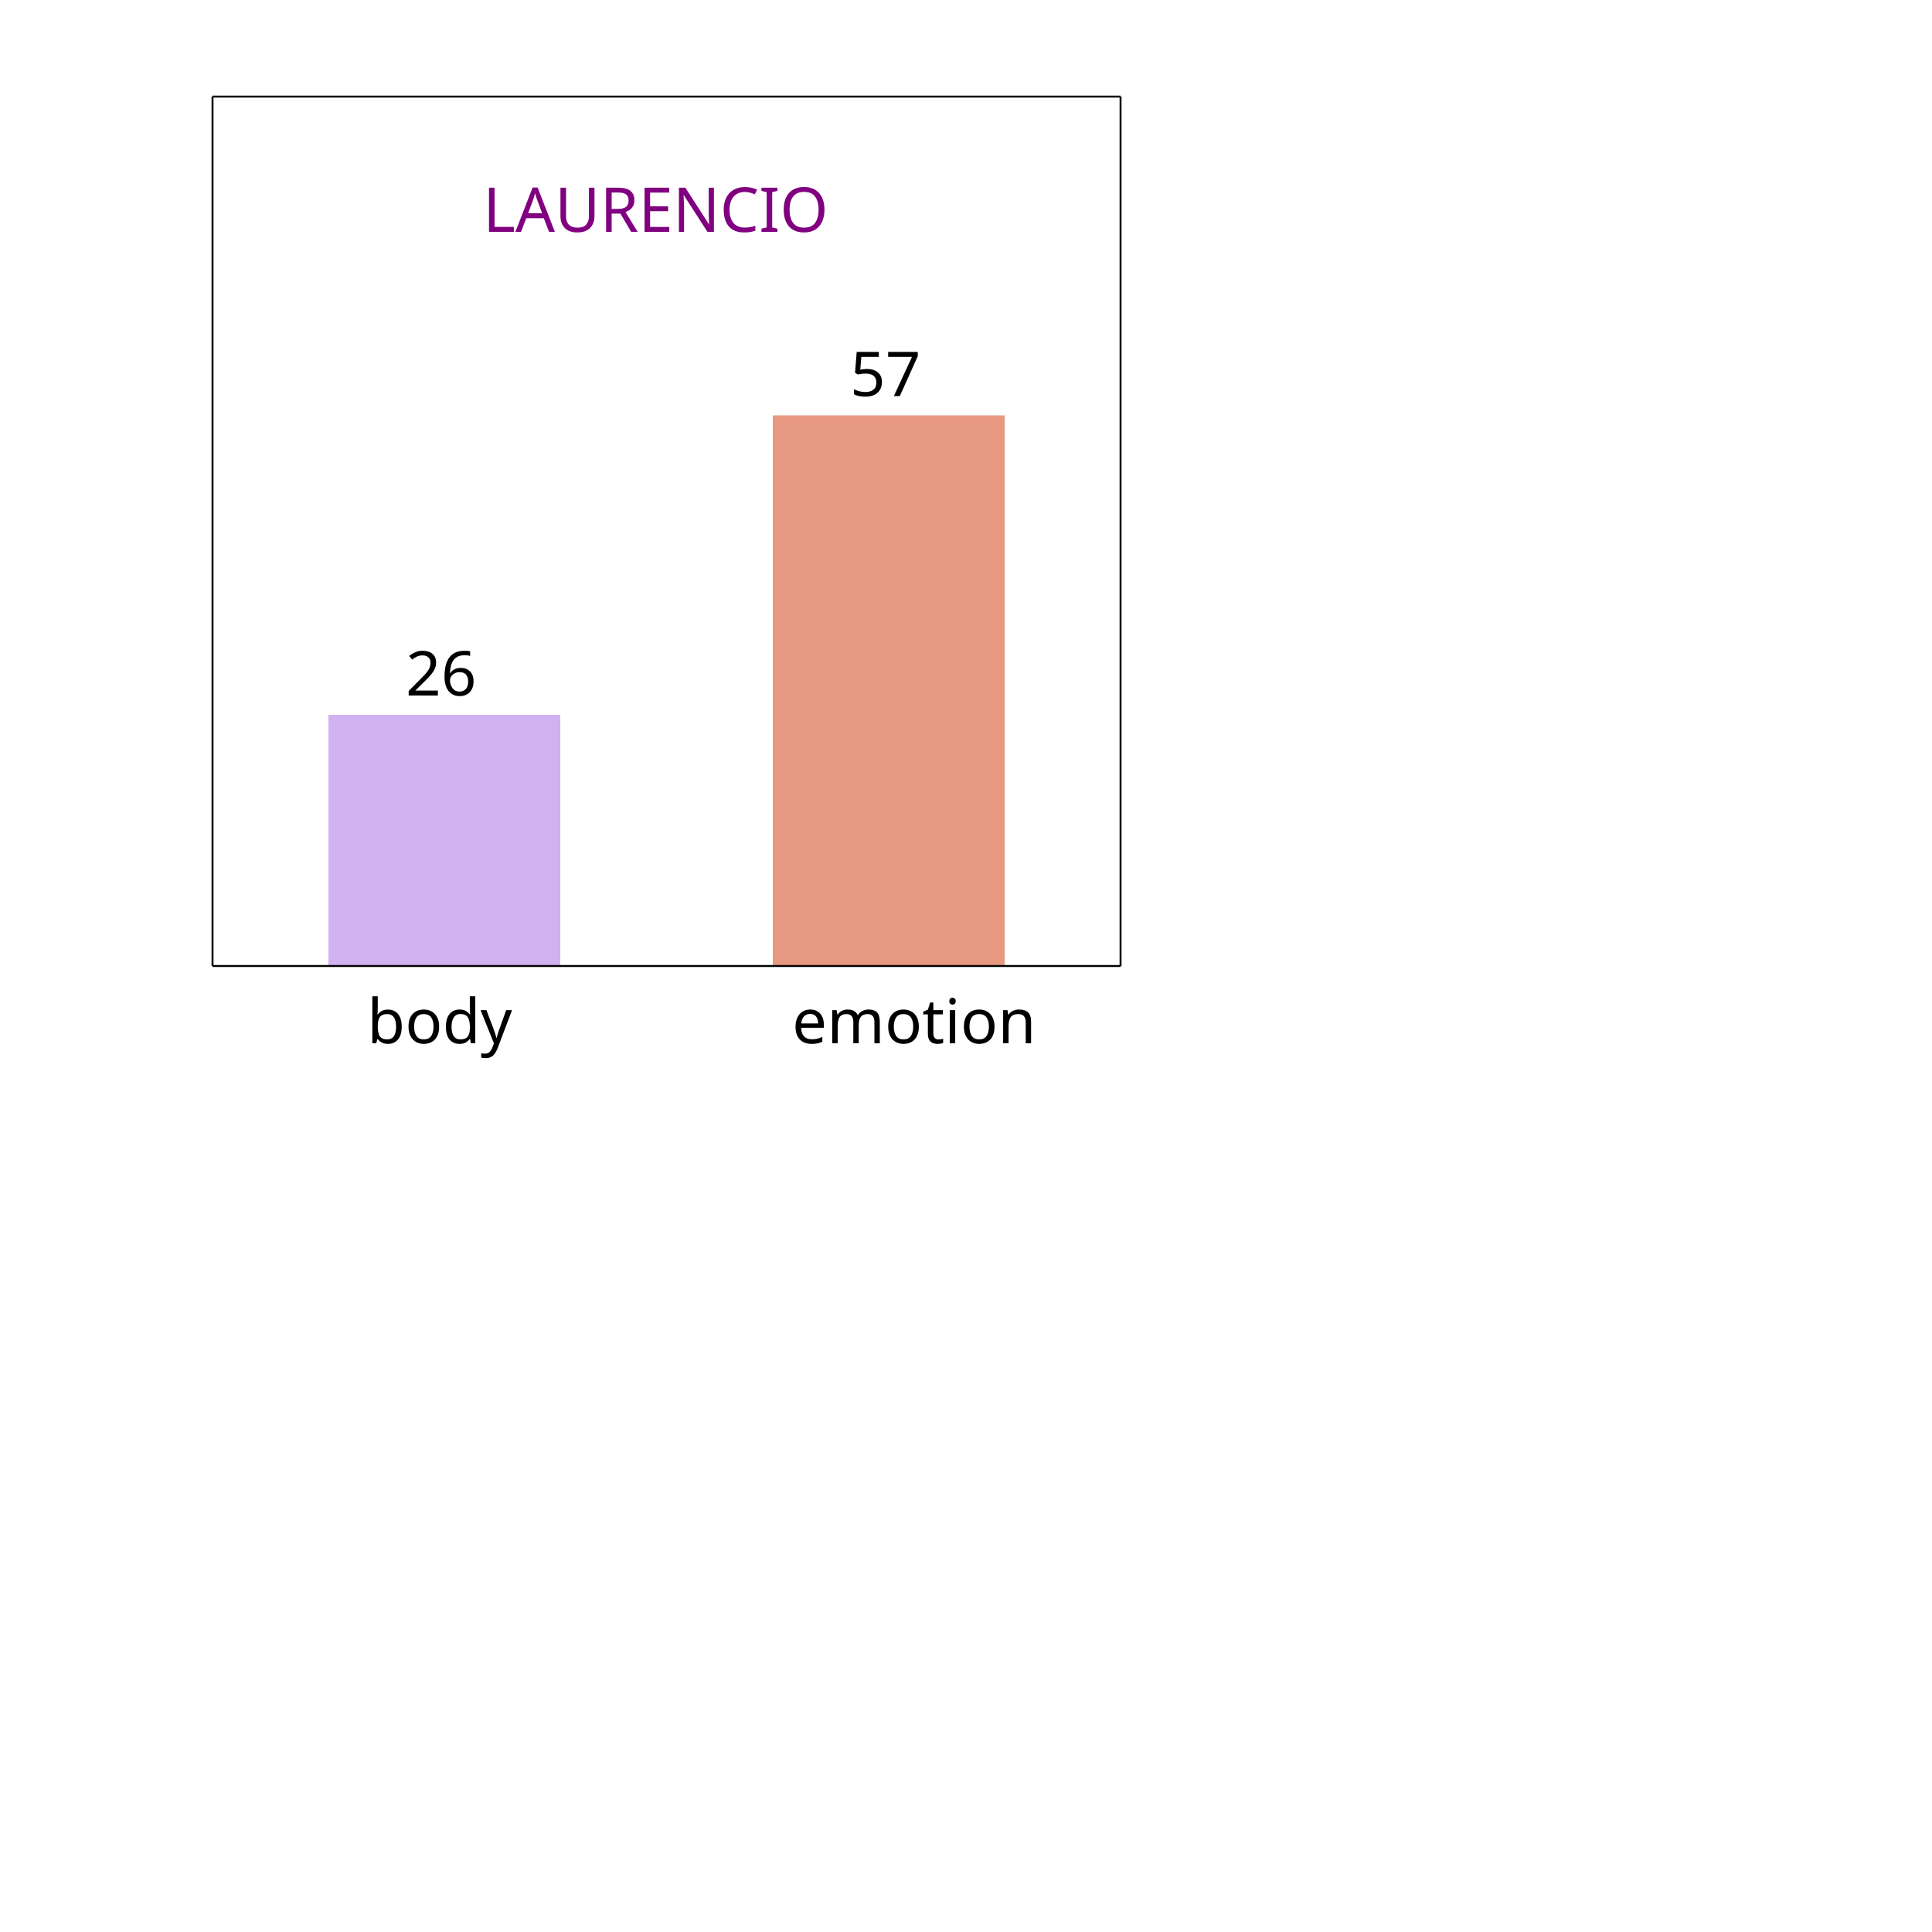
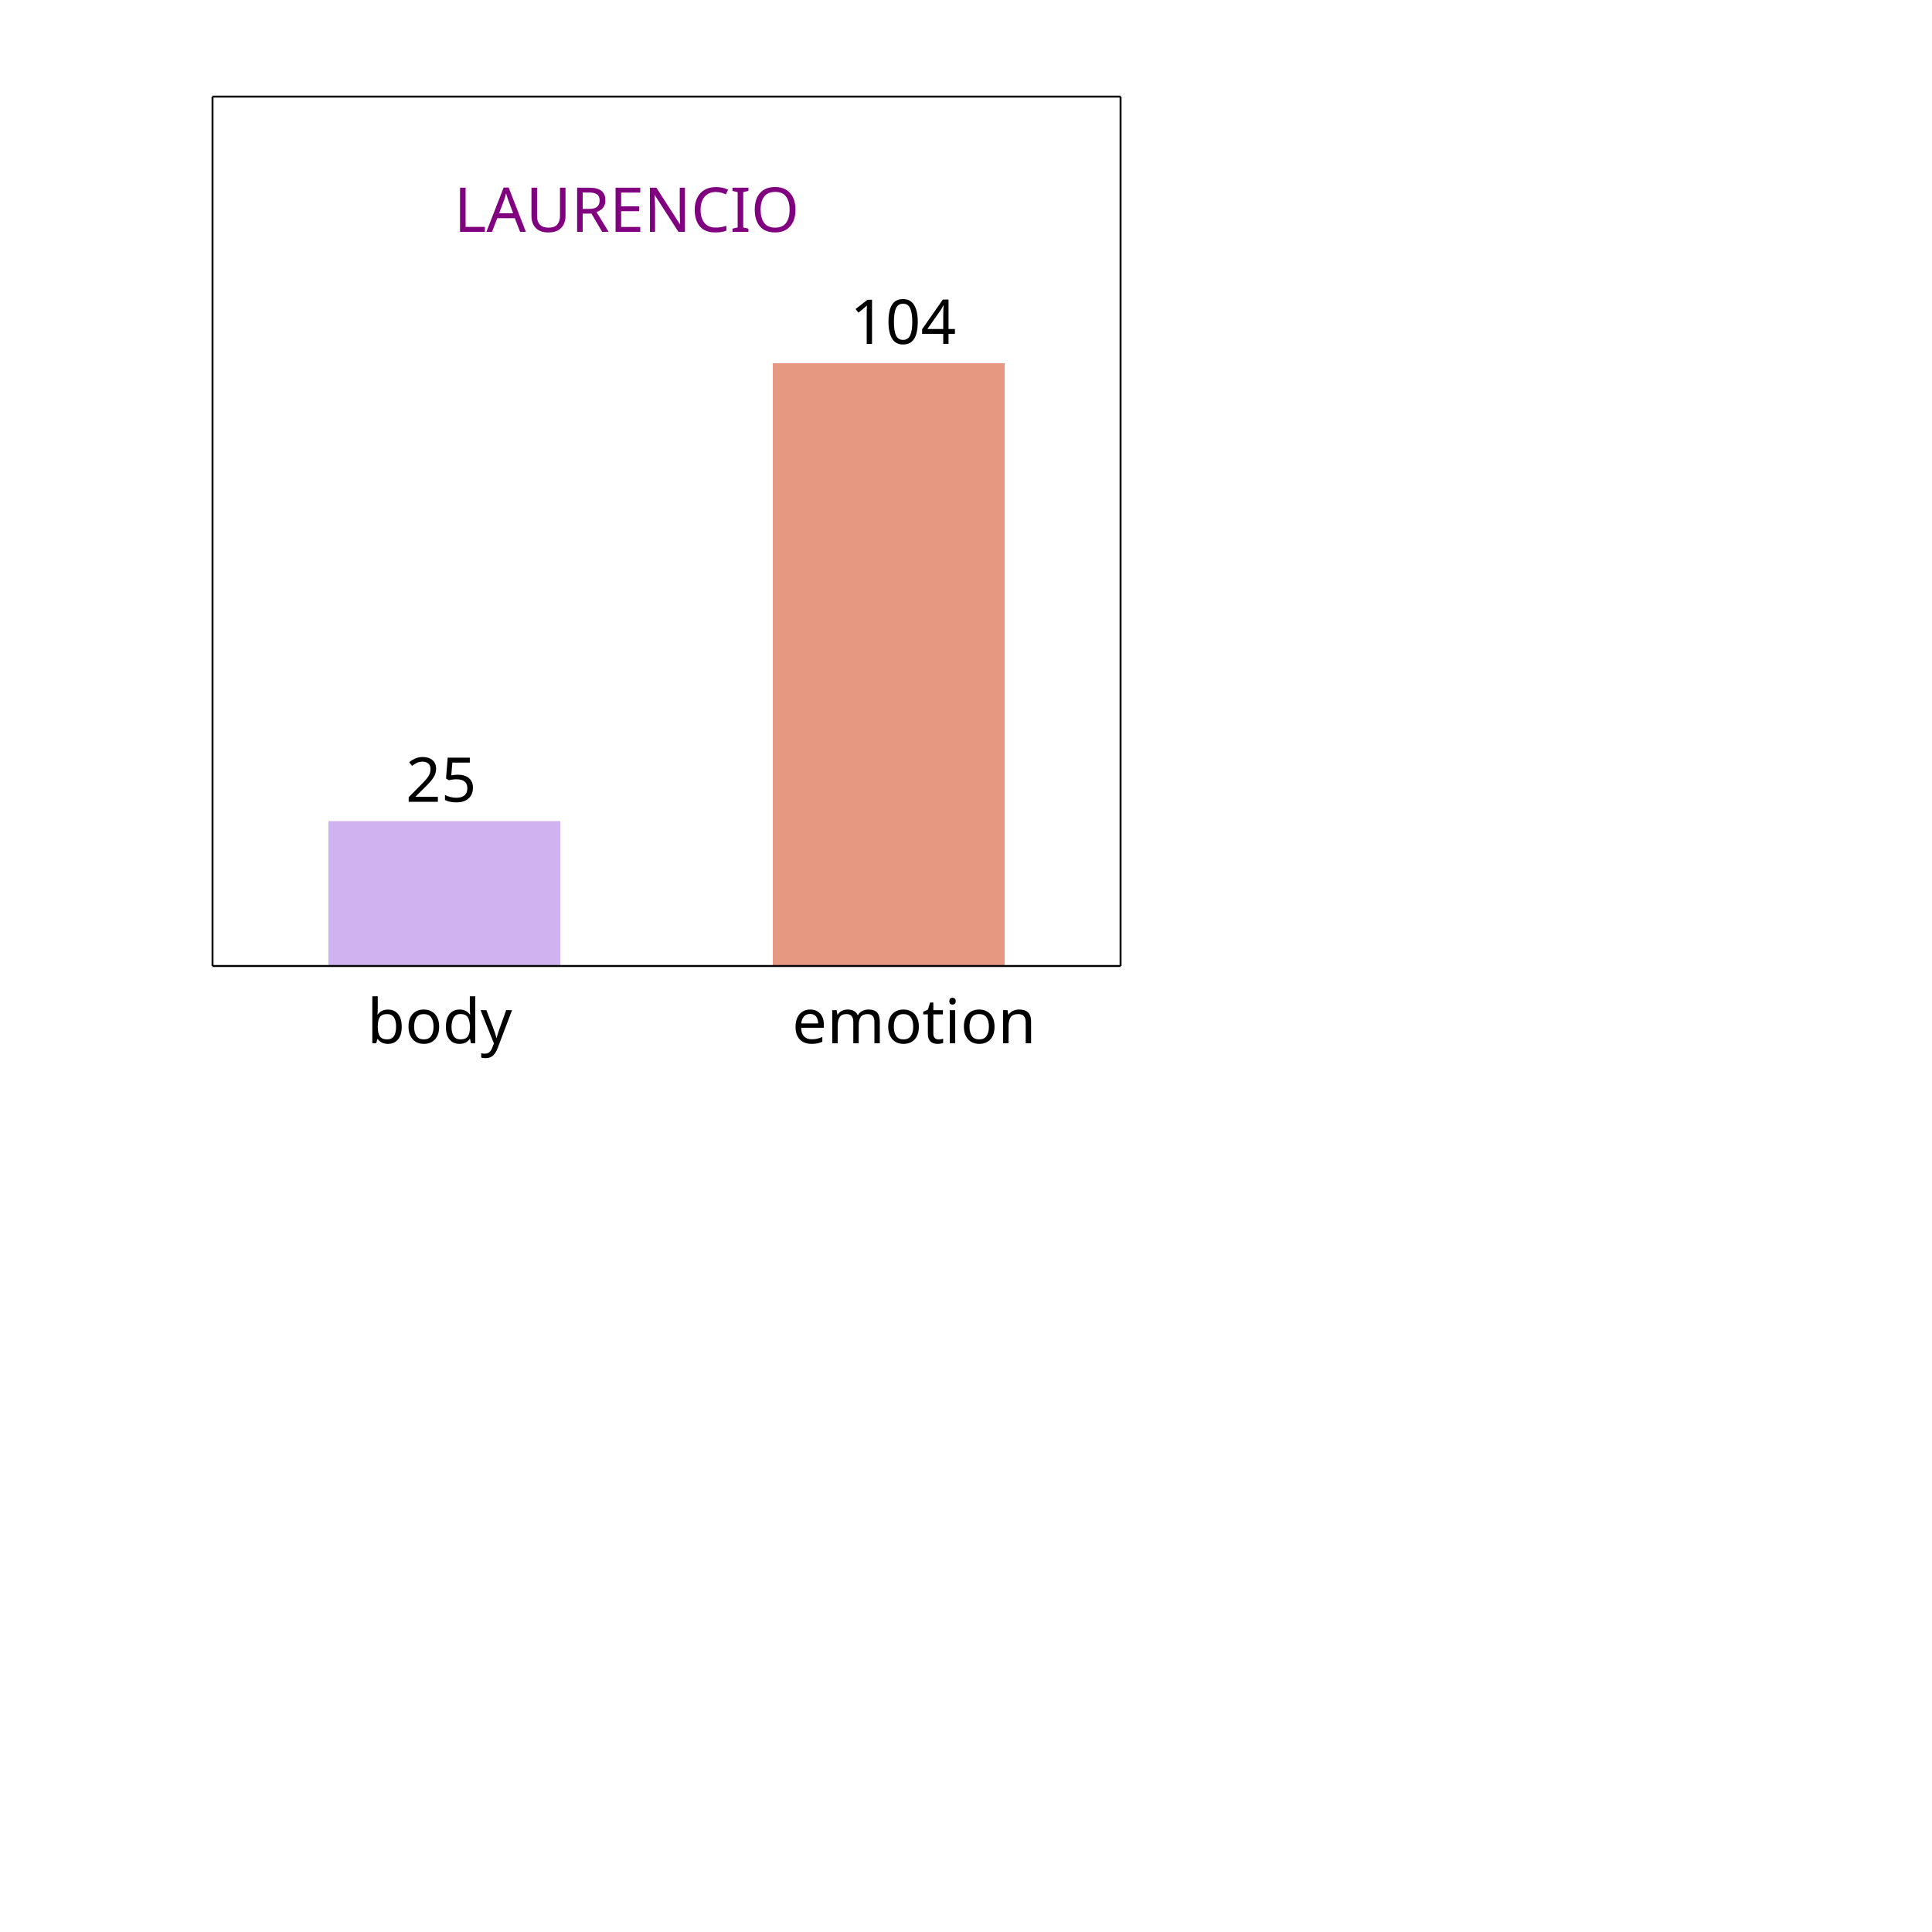
<svg xmlns="http://www.w3.org/2000/svg" width="500" height="500" viewBox="0 0 1000 1000">
  <g transform="translate(30, 500)">
-     <text x="220" y="-380" fill="purple" font-size="32" font-family="avenir">LAURENCIO</text>
-     <line x1="200" y1="0" x2="200" y2="-130" stroke="#D1B2F0" stroke-width="120" />
+     <text x="205" y="-380" fill="purple" font-size="32" font-family="avenir">LAURENCIO</text>
+     <line x1="200" y1="0" x2="200" y2="-75" stroke="#D1B2F0" stroke-width="120" />
    <text x="160" y="40" fill="black" font-size="32" font-family="avenir">body</text>
-     <text x="180" y="-140" fill="black" font-size="32" font-family="avenir">26</text>
-     <line x1="430" y1="0" x2="430" y2="-285" stroke="#E69980" stroke-width="120" />
+     <text x="180" y="-85" fill="black" font-size="32" font-family="avenir">25</text>
+     <line x1="430" y1="0" x2="430" y2="-312" stroke="#E69980" stroke-width="120" />
    <text x="380" y="40" fill="black" font-size="32" font-family="avenir">emotion</text>
-     <text x="410" y="-295" fill="black" font-size="32" font-family="avenir">57</text>
+     <text x="410" y="-322" fill="black" font-size="32" font-family="avenir">104</text>
    <line x1="80" y1="0" x2="550" y2="0" stroke="black" stroke-width="1" />
    <line x1="80" y1="0" x2="80" y2="-450" stroke="black" stroke-width="1" />
    <line x1="80" y1="-450" x2="550" y2="-450" stroke="black" stroke-width="1" />
    <line x1="550" y1="0" x2="550" y2="-450" stroke="black" stroke-width="1" />
  </g>
</svg>
